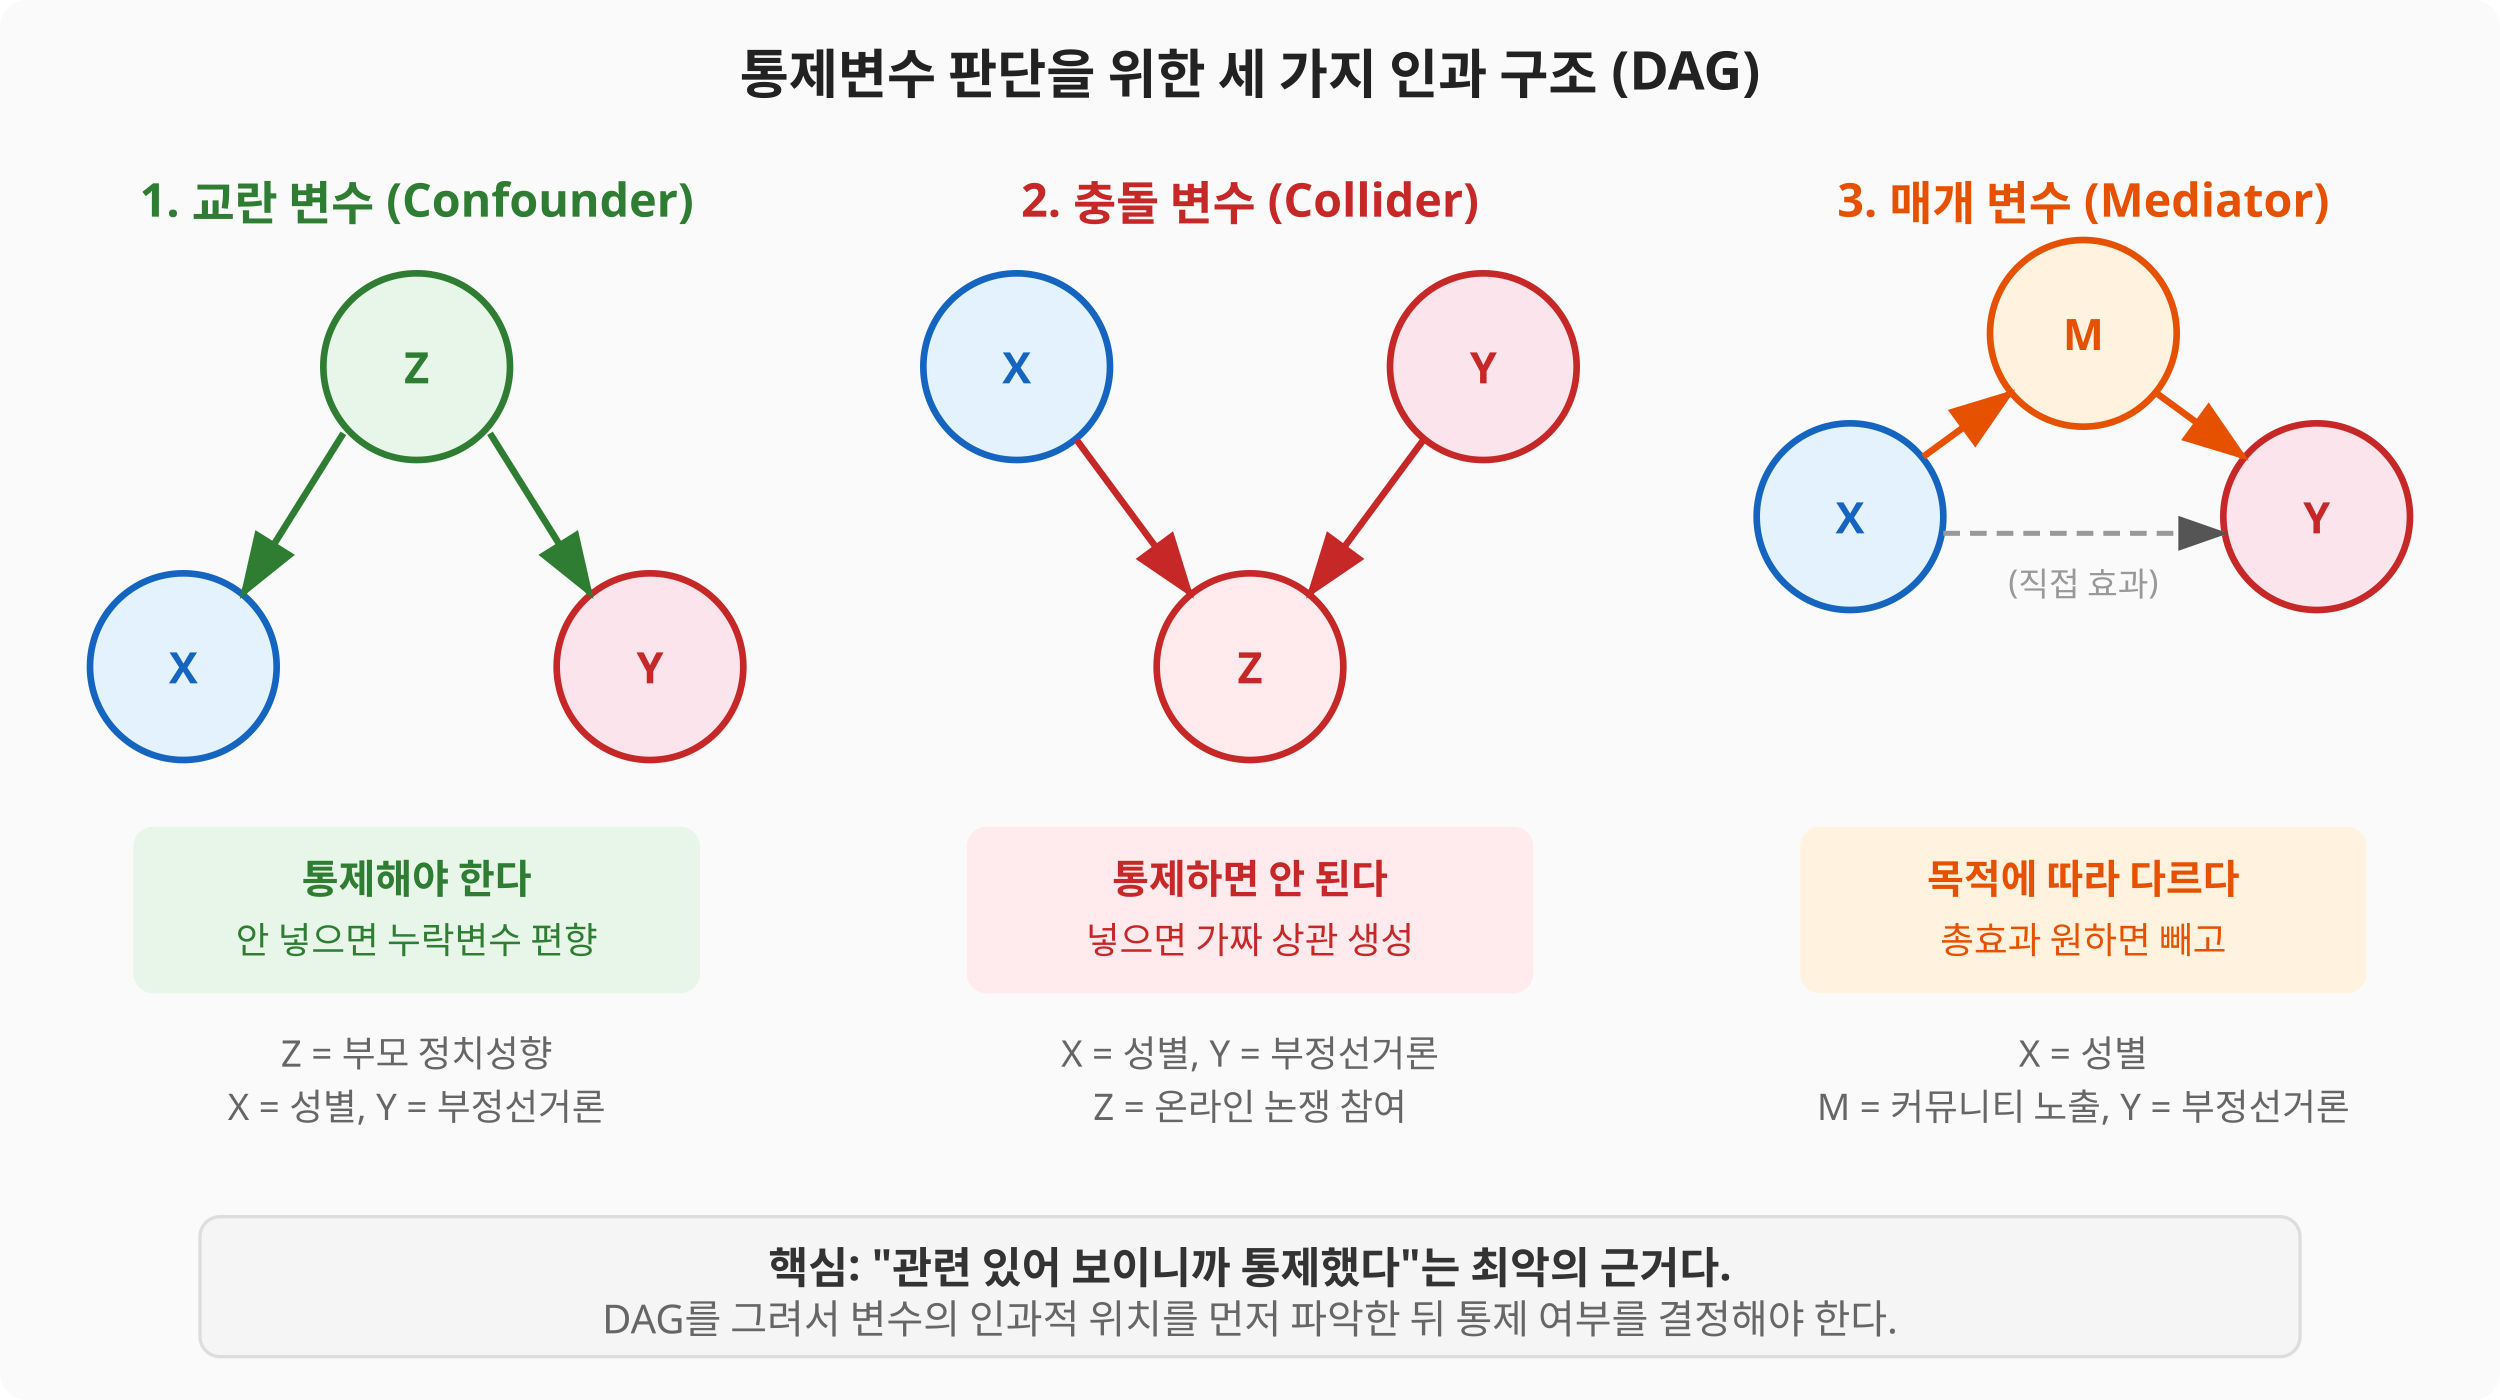
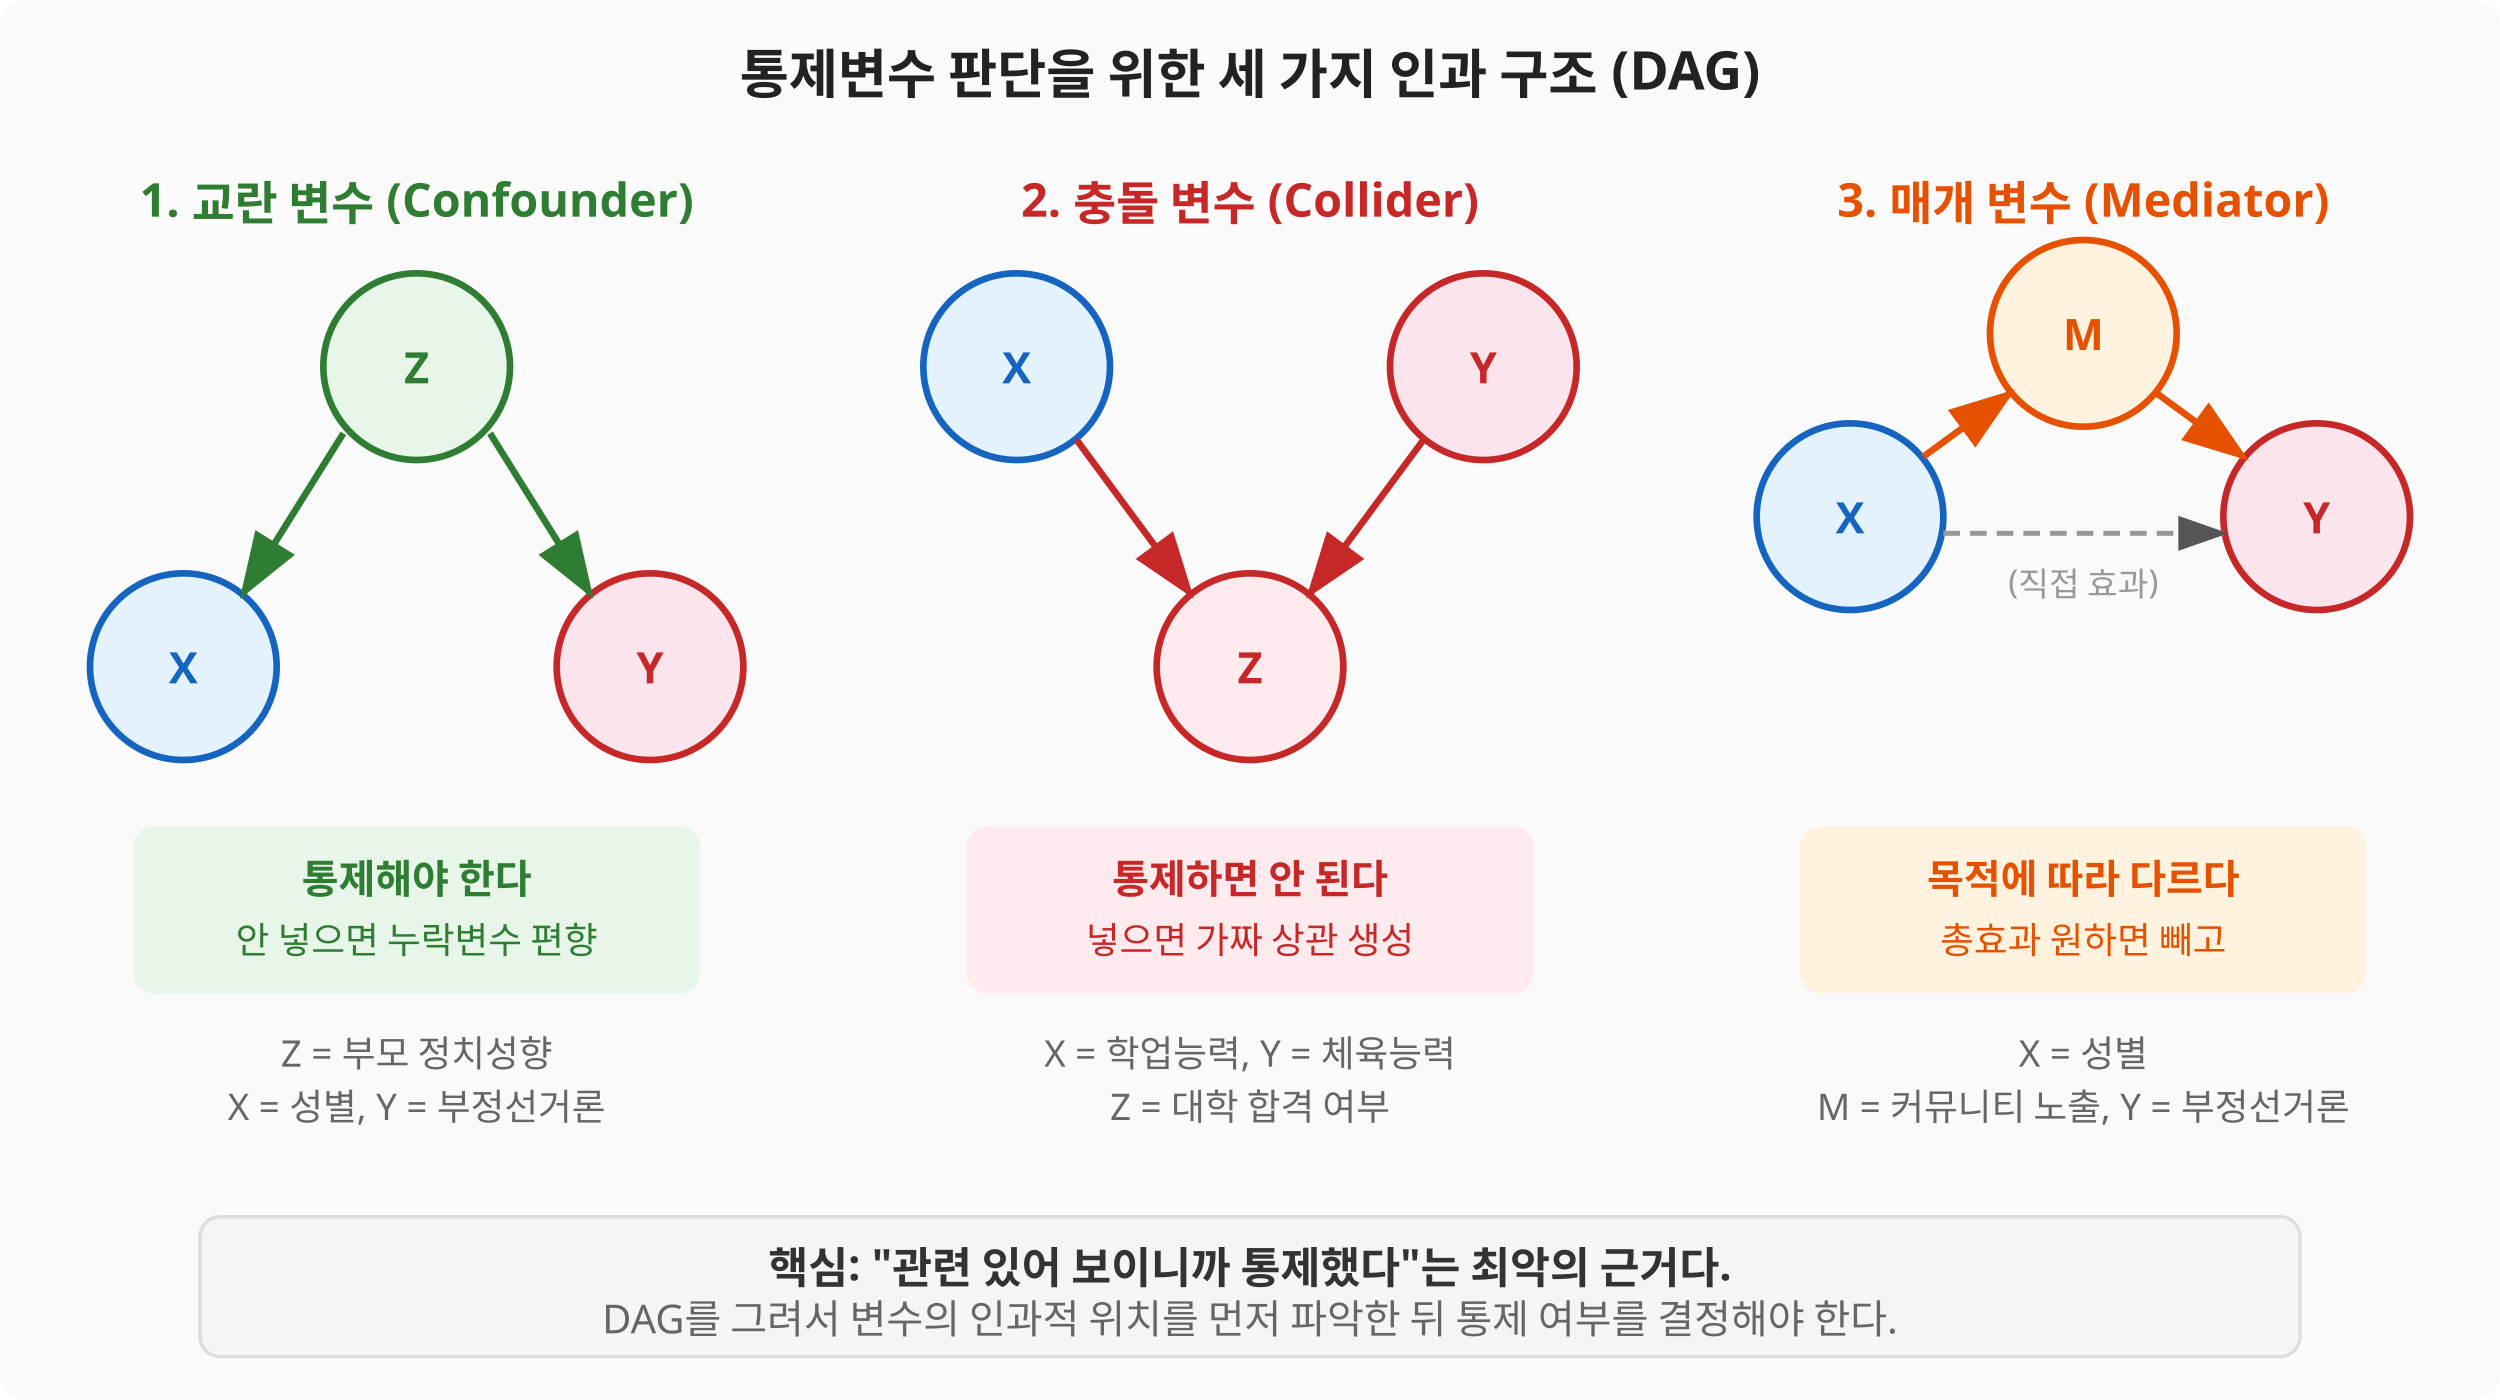
<svg xmlns="http://www.w3.org/2000/svg" viewBox="0 0 750 420" font-family="Pretendard, Apple SD Gothic Neo, Malgun Gothic, sans-serif">
  <defs>
    <marker id="arrowB" markerWidth="10" markerHeight="7" refX="9" refY="3.5" orient="auto">
      <polygon points="0 0, 10 3.5, 0 7" fill="#555" />
    </marker>
    <marker id="arrowG" markerWidth="10" markerHeight="7" refX="9" refY="3.5" orient="auto">
      <polygon points="0 0, 10 3.5, 0 7" fill="#2e7d32" />
    </marker>
    <marker id="arrowR" markerWidth="10" markerHeight="7" refX="9" refY="3.5" orient="auto">
      <polygon points="0 0, 10 3.5, 0 7" fill="#c62828" />
    </marker>
    <marker id="arrowO" markerWidth="10" markerHeight="7" refX="9" refY="3.5" orient="auto">
      <polygon points="0 0, 10 3.5, 0 7" fill="#e65100" />
    </marker>
  </defs>
  <rect width="750" height="420" fill="#fafafa" rx="8" />
  <text x="375" y="28" text-anchor="middle" font-size="16" font-weight="bold" fill="#222">통제변수 판단을 위한 세 가지 인과 구조 (DAG)</text>
  <text x="125" y="65" text-anchor="middle" font-size="14" font-weight="bold" fill="#2e7d32">1. 교란 변수 (Confounder)</text>
  <circle cx="125" cy="110" r="28" fill="#e8f5e9" stroke="#2e7d32" stroke-width="2" />
  <text x="125" y="115" text-anchor="middle" font-size="13" font-weight="bold" fill="#2e7d32">Z</text>
  <circle cx="55" cy="200" r="28" fill="#e3f2fd" stroke="#1565c0" stroke-width="2" />
  <text x="55" y="205" text-anchor="middle" font-size="13" font-weight="bold" fill="#1565c0">X</text>
  <circle cx="195" cy="200" r="28" fill="#fce4ec" stroke="#c62828" stroke-width="2" />
  <text x="195" y="205" text-anchor="middle" font-size="13" font-weight="bold" fill="#c62828">Y</text>
  <line x1="103" y1="130" x2="73" y2="178" stroke="#2e7d32" stroke-width="2" marker-end="url(#arrowG)" />
  <line x1="147" y1="130" x2="177" y2="178" stroke="#2e7d32" stroke-width="2" marker-end="url(#arrowG)" />
  <rect x="40" y="248" width="170" height="50" fill="#e8f5e9" rx="6" />
  <text x="125" y="268" text-anchor="middle" font-size="12" font-weight="bold" fill="#2e7d32">통제해야 한다</text>
  <text x="125" y="286" text-anchor="middle" font-size="11" fill="#2e7d32">안 넣으면 누락변수 편향</text>
  <text x="125" y="320" text-anchor="middle" font-size="11" fill="#666">Z = 부모 정치성향</text>
  <text x="125" y="336" text-anchor="middle" font-size="11" fill="#666">X = 성별, Y = 부정선거론</text>
  <text x="375" y="65" text-anchor="middle" font-size="14" font-weight="bold" fill="#c62828">2. 충돌 변수 (Collider)</text>
  <circle cx="305" cy="110" r="28" fill="#e3f2fd" stroke="#1565c0" stroke-width="2" />
  <text x="305" y="115" text-anchor="middle" font-size="13" font-weight="bold" fill="#1565c0">X</text>
  <circle cx="445" cy="110" r="28" fill="#fce4ec" stroke="#c62828" stroke-width="2" />
  <text x="445" y="115" text-anchor="middle" font-size="13" font-weight="bold" fill="#c62828">Y</text>
  <circle cx="375" cy="200" r="28" fill="#ffebee" stroke="#c62828" stroke-width="2" />
  <text x="375" y="205" text-anchor="middle" font-size="13" font-weight="bold" fill="#c62828">Z</text>
  <line x1="323" y1="132" x2="357" y2="178" stroke="#c62828" stroke-width="2" marker-end="url(#arrowR)" />
  <line x1="427" y1="132" x2="393" y2="178" stroke="#c62828" stroke-width="2" marker-end="url(#arrowR)" />
  <rect x="290" y="248" width="170" height="50" fill="#ffebee" rx="6" />
  <text x="375" y="268" text-anchor="middle" font-size="12" font-weight="bold" fill="#c62828">통제하면 안 된다</text>
  <text x="375" y="286" text-anchor="middle" font-size="11" fill="#c62828">넣으면 가짜 상관 생성</text>
-   <text x="375" y="320" text-anchor="middle" font-size="11" fill="#666">X = 성별, Y = 부정선거론</text>
-   <text x="375" y="336" text-anchor="middle" font-size="11" fill="#666">Z = 온라인 논쟁 참여</text>
+   <text x="375" y="320" text-anchor="middle" font-size="11" fill="#666">X = 학업능력, Y = 체육능력</text>
+   <text x="375" y="336" text-anchor="middle" font-size="11" fill="#666">Z = 대학 합격 여부</text>
  <text x="625" y="65" text-anchor="middle" font-size="14" font-weight="bold" fill="#e65100">3. 매개 변수 (Mediator)</text>
  <circle cx="555" cy="155" r="28" fill="#e3f2fd" stroke="#1565c0" stroke-width="2" />
  <text x="555" y="160" text-anchor="middle" font-size="13" font-weight="bold" fill="#1565c0">X</text>
  <circle cx="625" cy="100" r="28" fill="#fff3e0" stroke="#e65100" stroke-width="2" />
  <text x="625" y="105" text-anchor="middle" font-size="13" font-weight="bold" fill="#e65100">M</text>
  <circle cx="695" cy="155" r="28" fill="#fce4ec" stroke="#c62828" stroke-width="2" />
  <text x="695" y="160" text-anchor="middle" font-size="13" font-weight="bold" fill="#c62828">Y</text>
  <line x1="577" y1="137" x2="603" y2="118" stroke="#e65100" stroke-width="2" marker-end="url(#arrowO)" />
  <line x1="647" y1="118" x2="673" y2="137" stroke="#e65100" stroke-width="2" marker-end="url(#arrowO)" />
  <line x1="583" y1="160" x2="667" y2="160" stroke="#999" stroke-width="1.5" stroke-dasharray="5,3" marker-end="url(#arrowB)" />
  <text x="625" y="178" text-anchor="middle" font-size="10" fill="#999">(직접 효과)</text>
  <rect x="540" y="248" width="170" height="50" fill="#fff3e0" rx="6" />
  <text x="625" y="268" text-anchor="middle" font-size="12" font-weight="bold" fill="#e65100">목적에 따라 다르다</text>
  <text x="625" y="286" text-anchor="middle" font-size="11" fill="#e65100">총효과 원하면 빼고</text>
  <text x="625" y="320" text-anchor="middle" font-size="11" fill="#666">X = 성별</text>
  <text x="625" y="336" text-anchor="middle" font-size="11" fill="#666">M = 커뮤니티 노출, Y = 부정선거론</text>
  <rect x="60" y="365" width="630" height="42" fill="#f5f5f5" rx="6" stroke="#ddd" />
  <text x="375" y="385" text-anchor="middle" font-size="13" fill="#333" font-weight="bold">핵심: "관련 있어 보이니까 통제했다"는 최악의 근거다.</text>
  <text x="375" y="400" text-anchor="middle" font-size="12" fill="#666">DAG를 그려서 변수의 인과적 위치를 먼저 파악한 뒤 통제 여부를 결정해야 한다.</text>
</svg>
